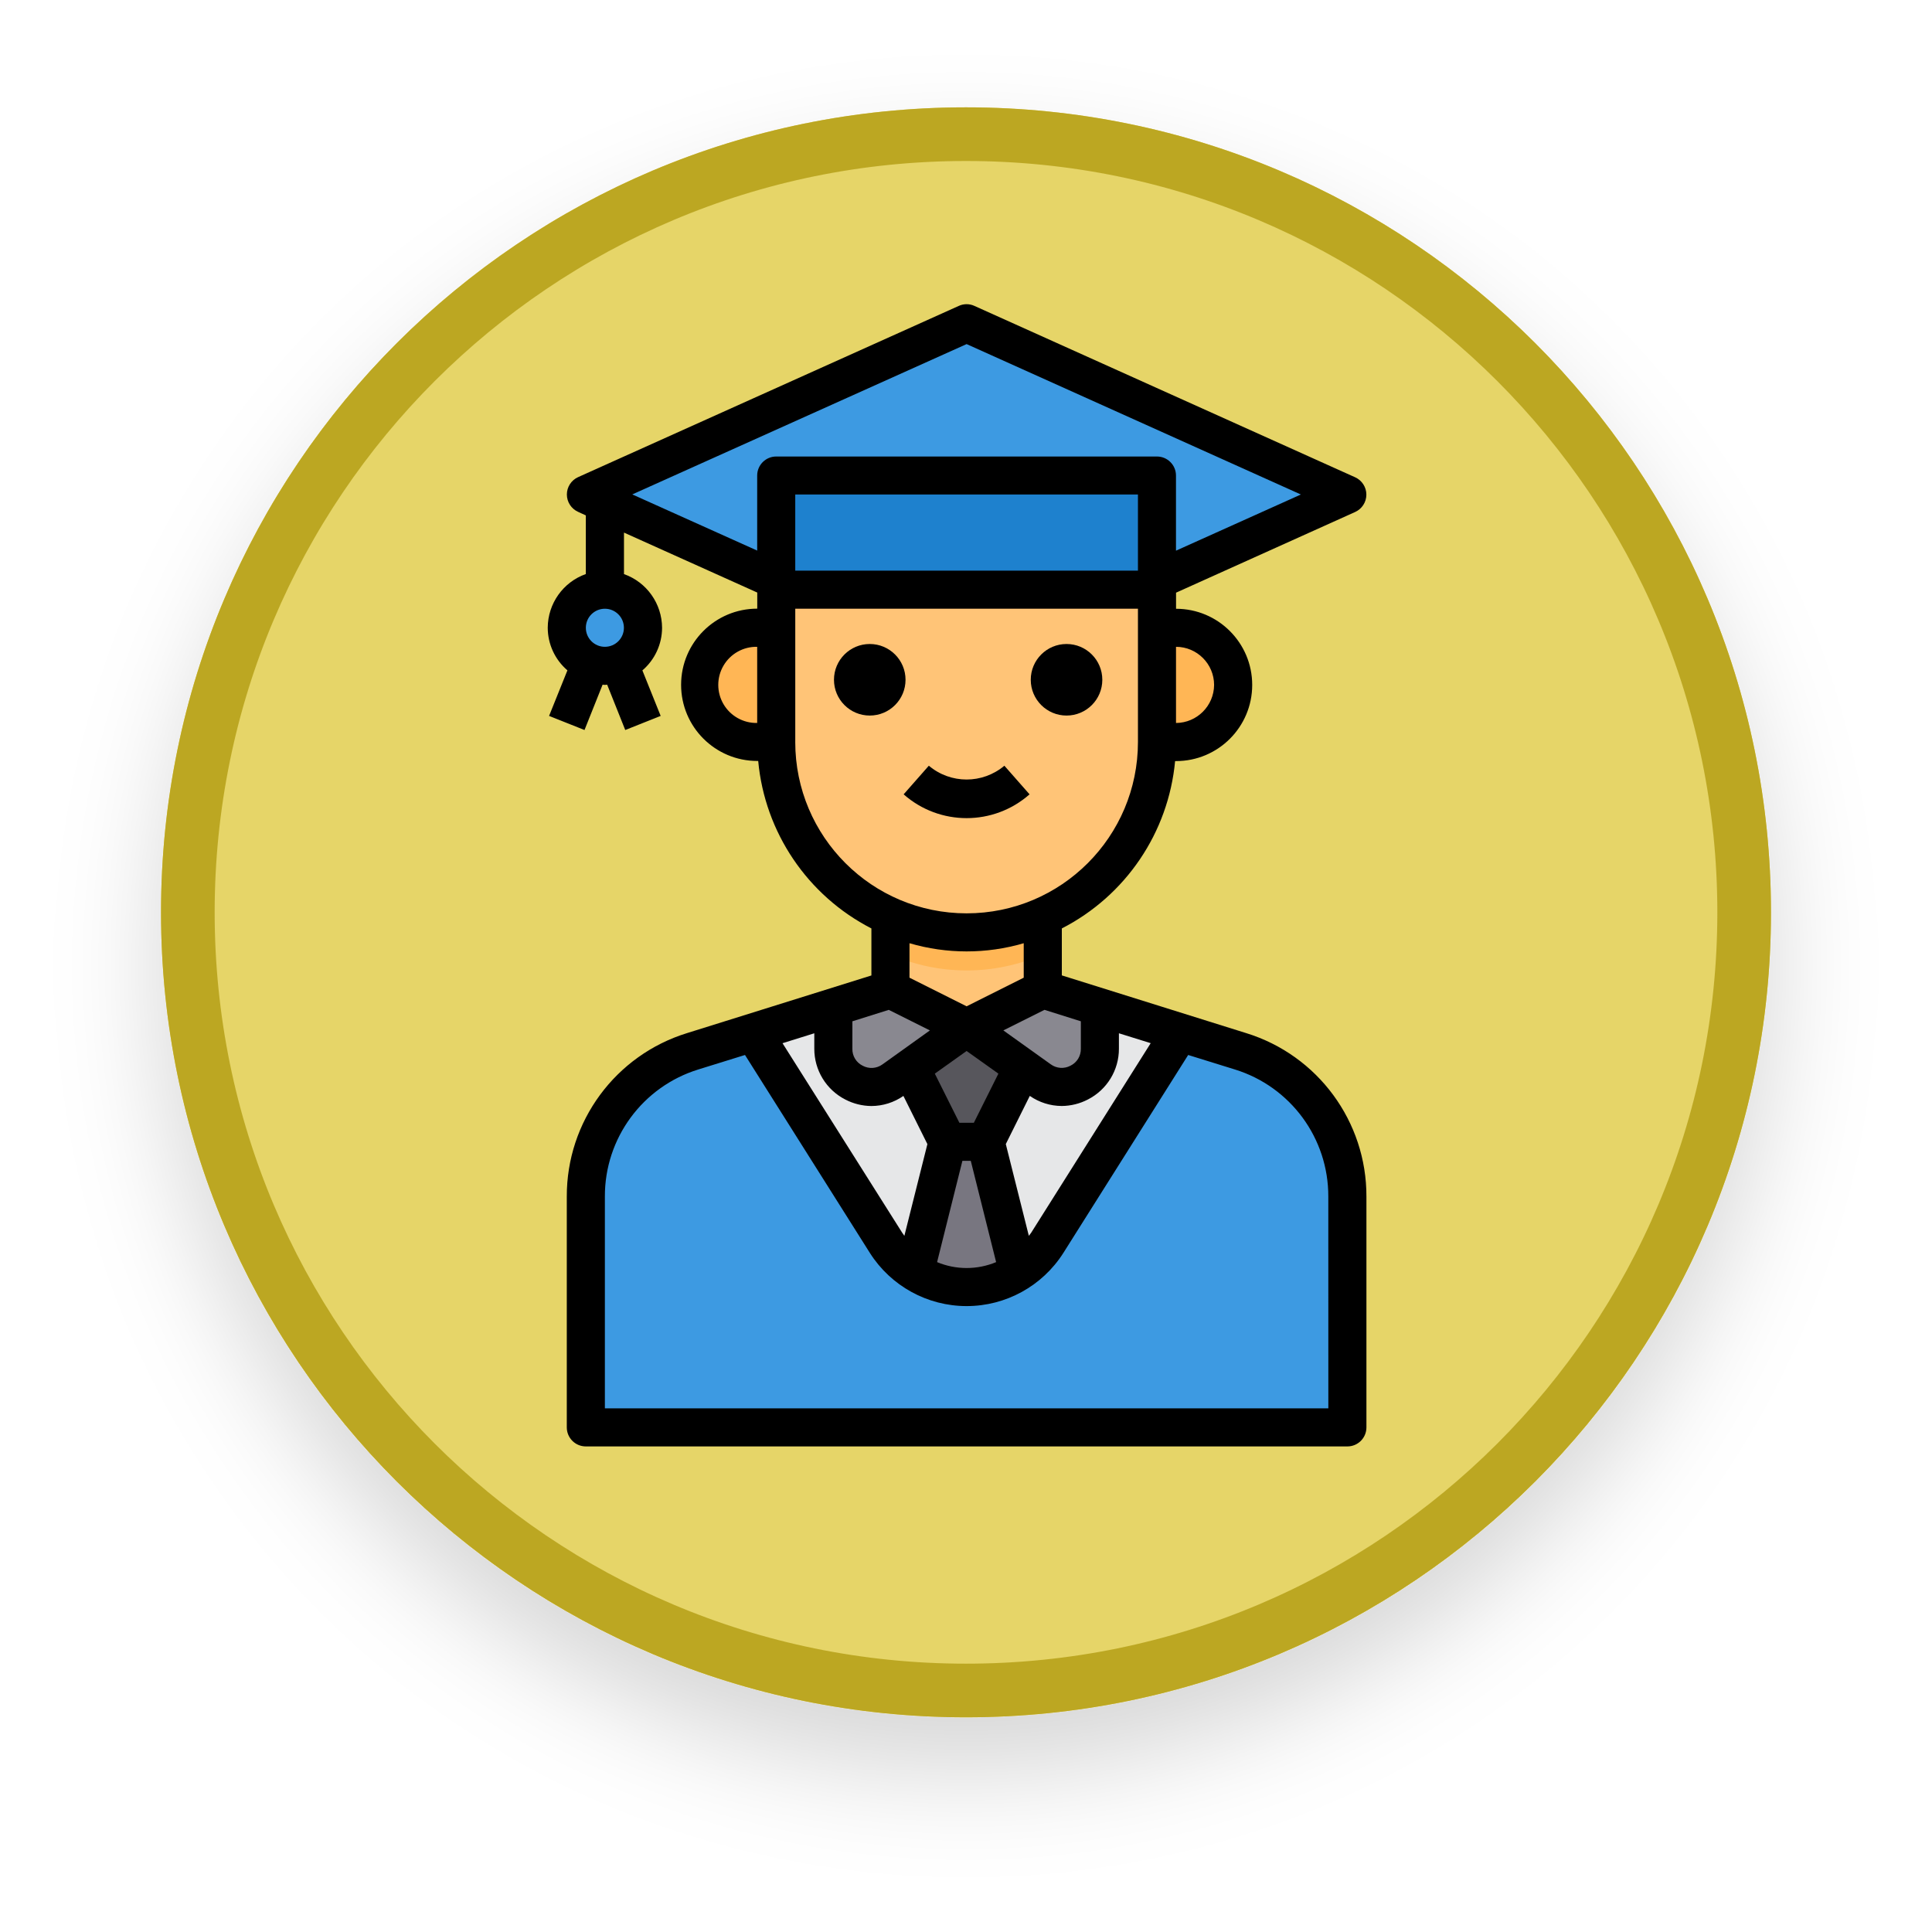
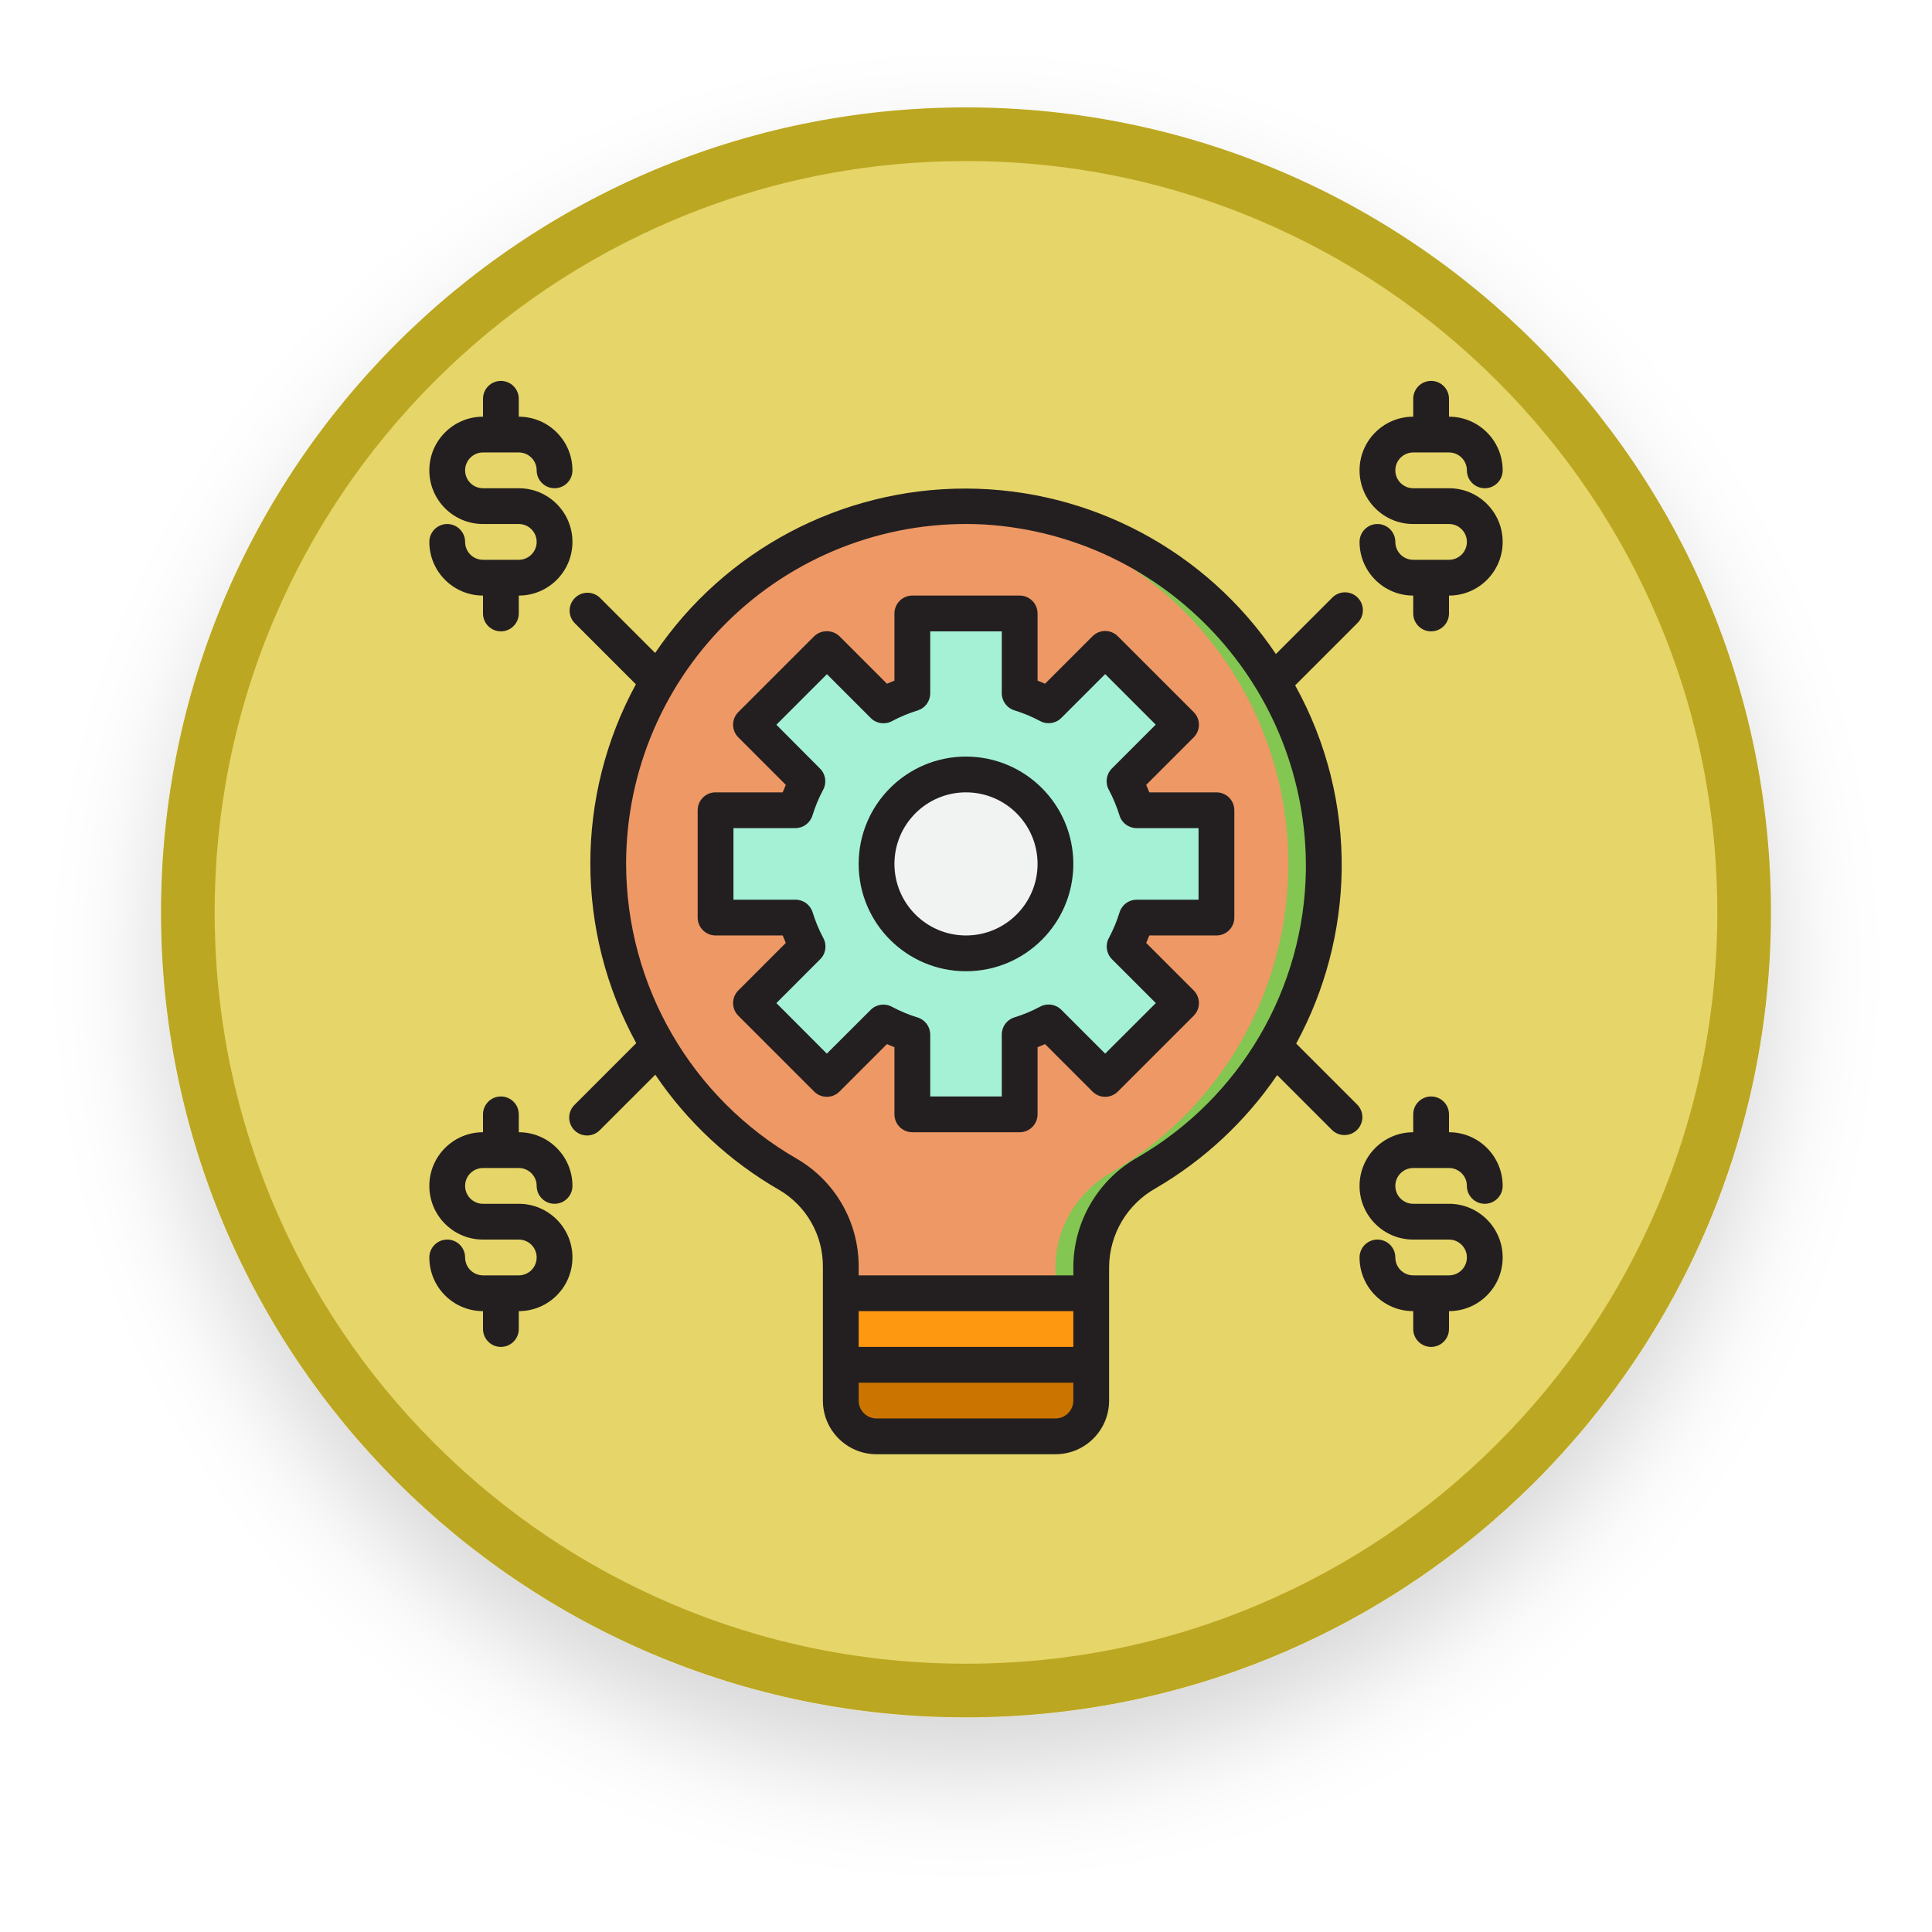
<svg xmlns="http://www.w3.org/2000/svg" width="108" height="108" viewBox="0 0 108 108">
  <defs>
    <filter id="Fondo" x="0" y="0" width="108" height="108" filterUnits="userSpaceOnUse">
      <feOffset dy="3" input="SourceAlpha" />
      <feGaussianBlur stdDeviation="3" result="blur" />
      <feFlood flood-opacity="0.161" />
      <feComposite operator="in" in2="blur" />
      <feComposite in="SourceGraphic" />
    </filter>
+     <clipPath id="clip-path">
+       <rect id="Rectángulo_408279" data-name="Rectángulo 408279" width="60" height="60" fill="none" />
+     </clipPath>
  </defs>
-   <g id="Icono" transform="translate(8.5 -689)">
-     <g transform="matrix(1, 0, 0, 1, -8.5, 689)" filter="url(#Fondo)">
-       <g id="Fondo-2" data-name="Fondo" transform="translate(9 6)" fill="#e6d567" stroke="#bca724" stroke-width="3">
-         <circle cx="45" cy="45" r="45" stroke="none" />
-         <circle cx="45" cy="45" r="43.5" fill="none" />
+   <g id="Grupo_1151821" data-name="Grupo 1151821" transform="translate(-326 -1373.707)">
+     <g transform="matrix(1, 0, 0, 1, 326, 1373.71)" filter="url(#Fondo)">
+       <g id="Fondo-2" data-name="Fondo" transform="translate(9 6)" fill="#e6d567">
+         <path d="M 45 88.5 C 39.127 88.5 33.43 87.35 28.068 85.082 C 22.889 82.891 18.236 79.755 14.241 75.759 C 10.245 71.764 7.109 67.111 4.918 61.932 C 2.65 56.57 1.5 50.873 1.5 45 C 1.5 39.127 2.65 33.43 4.918 28.068 C 7.109 22.889 10.245 18.236 14.241 14.241 C 18.236 10.245 22.889 7.109 28.068 4.918 C 33.43 2.65 39.127 1.5 45 1.5 C 50.873 1.5 56.57 2.65 61.932 4.918 C 67.111 7.109 71.764 10.245 75.759 14.241 C 79.755 18.236 82.891 22.889 85.082 28.068 C 87.35 33.43 88.5 39.127 88.5 45 C 88.5 50.873 87.35 56.57 85.082 61.932 C 82.891 67.111 79.755 71.764 75.759 75.759 C 71.764 79.755 67.111 82.891 61.932 85.082 C 56.57 87.35 50.873 88.5 45 88.5 Z" stroke="none" />
+         <path d="M 45 3 C 39.329 3 33.829 4.11 28.653 6.299 C 23.652 8.415 19.16 11.443 15.302 15.302 C 11.443 19.16 8.415 23.652 6.299 28.653 C 4.11 33.829 3 39.329 3 45 C 3 50.671 4.11 56.171 6.299 61.347 C 8.415 66.348 11.443 70.84 15.302 74.698 C 19.16 78.557 23.652 81.585 28.653 83.701 C 33.829 85.89 39.329 87 45 87 C 50.671 87 56.171 85.89 61.347 83.701 C 66.348 81.585 70.84 78.557 74.698 74.698 C 78.557 70.84 81.585 66.348 83.701 61.347 C 85.89 56.171 87 50.671 87 45 C 87 39.329 85.89 33.829 83.701 28.653 C 81.585 23.652 78.557 19.16 74.698 15.302 C 70.84 11.443 66.348 8.415 61.347 6.299 C 56.171 4.11 50.671 3 45 3 M 45 0 C 69.853 0 90 20.147 90 45 C 90 69.853 69.853 90 45 90 C 20.147 90 0 69.853 0 45 C 0 20.147 20.147 0 45 0 Z" stroke="none" fill="#bca724" />
      </g>
    </g>
-     <g id="Graduate-Mortarboard-Avatar-Education-Man" transform="translate(12.12 704)">
-       <path id="Trazado_986427" data-name="Trazado 986427" d="M36.514,33.16v5.151L32.257,40.44,28,38.311V33.16A10.583,10.583,0,0,0,36.514,33.16Z" transform="translate(1.157 2.002)" fill="#ffc477" />
-       <path id="Trazado_986428" data-name="Trazado 986428" d="M12,12.578,33.285,3,54.57,12.578,33.285,22.157l-20.221-9.1Z" transform="translate(0.129 0.064)" fill="#3d9ae2" />
-       <circle id="Elipse_11803" data-name="Elipse 11803" cx="2" cy="2" r="2" transform="translate(11 18)" fill="#3d9ae2" />
-       <path id="Trazado_986429" data-name="Trazado 986429" d="M29.31,42.363l-.947.681A2.129,2.129,0,0,1,25,41.31V39l3.193-1,4.257,2.129Z" transform="translate(0.964 2.313)" fill="#898890" />
-       <path id="Trazado_986430" data-name="Trazado 986430" d="M35.14,42.363,32,40.129,36.257,38l3.193,1V41.31a2.129,2.129,0,0,1-3.363,1.735Z" transform="translate(1.414 2.313)" fill="#898890" />
-       <path id="Trazado_986431" data-name="Trazado 986431" d="M35.329,42.235l-2.075,4.151H31.125L29.05,42.235,32.19,40Z" transform="translate(1.224 2.442)" fill="#57565c" />
-       <path id="Trazado_986432" data-name="Trazado 986432" d="M33.238,46l1.82,7.28a5.338,5.338,0,0,1-5.768,0L31.11,46Z" transform="translate(1.24 2.827)" fill="#787680" />
-       <path id="Trazado_986433" data-name="Trazado 986433" d="M25.271,41.249a2.129,2.129,0,0,0,3.363,1.735l.947-.681,2.075,4.151-1.82,7.28A5.138,5.138,0,0,1,28.219,52.1L20.79,40.334l4.481-1.394Z" transform="translate(0.693 2.374)" fill="#e6e7e8" />
-       <path id="Trazado_986434" data-name="Trazado 986434" d="M36.022,42.984a2.129,2.129,0,0,0,3.363-1.735V38.94l4.481,1.394L36.438,52.1a5.138,5.138,0,0,1-1.618,1.628L33,46.454,35.075,42.3Z" transform="translate(1.478 2.374)" fill="#e6e7e8" />
-       <path id="Trazado_986435" data-name="Trazado 986435" d="M48.6,41.314,45.215,40.25,37.787,52.021a5.138,5.138,0,0,1-1.618,1.628,5.338,5.338,0,0,1-5.768,0,5.138,5.138,0,0,1-1.618-1.628L21.355,40.25,17.97,41.314A8.5,8.5,0,0,0,12,49.435v12.9H54.57v-12.9A8.5,8.5,0,0,0,48.6,41.314Z" transform="translate(0.129 2.458)" fill="#3d9ae2" />
-       <path id="Trazado_986436" data-name="Trazado 986436" d="M23.321,19v6.386H21.193a3.193,3.193,0,1,1,0-6.386Z" transform="translate(0.514 1.092)" fill="#ffb655" />
-       <path id="Trazado_986437" data-name="Trazado 986437" d="M43.129,19a3.193,3.193,0,0,1,0,6.386H41V19Z" transform="translate(1.992 1.092)" fill="#ffb655" />
-       <path id="Trazado_986438" data-name="Trazado 986438" d="M36.514,33.16v3.193a10.583,10.583,0,0,1-8.514,0V33.16A10.583,10.583,0,0,0,36.514,33.16Z" transform="translate(1.157 2.002)" fill="#ffb655" />
-       <path id="Trazado_986439" data-name="Trazado 986439" d="M43.285,19.129v6.386a10.643,10.643,0,0,1-21.285,0V17H43.285Z" transform="translate(0.771 0.964)" fill="#ffc477" />
-       <rect id="Rectángulo_408249" data-name="Rectángulo 408249" width="21" height="6" transform="translate(23 12)" fill="#1e81ce" />
-       <path id="Trazado_986440" data-name="Trazado 986440" d="M49.037,42.75l-10.3-3.225V36.9a11.737,11.737,0,0,0,6.332-9.355h.053a4.257,4.257,0,0,0,0-8.514v-.9l10.015-4.512a1.064,1.064,0,0,0,0-1.937L33.85,2.1a1.042,1.042,0,0,0-.873,0L11.692,11.674a1.064,1.064,0,0,0,0,1.937l.436.2v3.278a3.2,3.2,0,0,0-2.129,3,3.144,3.144,0,0,0,1.1,2.384L10.074,25.02l1.98.788,1.011-2.533c.043,0,.085.011.128.011s.085-.011.128-.011l1.011,2.533,1.98-.788-1.022-2.544a3.144,3.144,0,0,0,1.1-2.384,3.2,3.2,0,0,0-2.129-3v-2.32l7.45,3.352v.9a4.257,4.257,0,0,0,0,8.514h.053A11.737,11.737,0,0,0,28.092,36.9v2.629L17.79,42.75a9.535,9.535,0,0,0-6.726,9.142v12.9a1.064,1.064,0,0,0,1.064,1.064H54.7a1.064,1.064,0,0,0,1.064-1.064v-12.9a9.535,9.535,0,0,0-6.726-9.142ZM13.193,21.157a1.064,1.064,0,1,1,1.064-1.064A1.064,1.064,0,0,1,13.193,21.157Zm8.514,4.257a2.129,2.129,0,1,1,0-4.257ZM41.928,43.623v-.862l1.777.553-6.684,10.6c-.043.053-.085.117-.128.17l-1.288-5.13,1.341-2.693a3.147,3.147,0,0,0,1.788.564,3.212,3.212,0,0,0,1.458-.362A3.178,3.178,0,0,0,41.928,43.623ZM39.8,42.091v1.533a1.03,1.03,0,0,1-.575.947,1.041,1.041,0,0,1-1.107-.075L35.468,42.6l2.3-1.149Zm-5.981,5.672h-.809l-1.373-2.746,1.777-1.266,1.777,1.266Zm1.245,7.79a4.289,4.289,0,0,1-3.3,0l1.415-5.662h.468Zm-1.65-14.3-3.193-1.6V37.727a11.366,11.366,0,0,0,6.386,0v1.926ZM42.992,16.9H23.835V12.643H42.992Zm4.257,6.386a2.144,2.144,0,0,1-2.129,2.129V21.157a2.135,2.135,0,0,1,2.129,2.129ZM21.707,11.578v4.2l-6.982-3.14L33.414,4.235,52.1,12.643l-6.982,3.14v-4.2a1.064,1.064,0,0,0-1.064-1.064H22.771A1.064,1.064,0,0,0,21.707,11.578Zm2.129,14.9v-7.45H42.992v7.45a9.578,9.578,0,1,1-19.157,0Zm3.193,15.613,2.033-.639,2.3,1.149L28.71,44.5a1.041,1.041,0,0,1-1.107.074,1.03,1.03,0,0,1-.575-.947Zm-2.129.67v.862a3.178,3.178,0,0,0,1.735,2.842,3.212,3.212,0,0,0,1.458.362,3.147,3.147,0,0,0,1.788-.564l1.341,2.693-1.288,5.13c-.032-.064-.085-.117-.117-.17l-6.694-10.6ZM53.635,63.727H13.193V51.892a7.411,7.411,0,0,1,5.226-7.109l2.607-.809,6.982,11.068a6.407,6.407,0,0,0,10.813,0L45.8,43.974l2.607.809a7.411,7.411,0,0,1,5.226,7.109Z" transform="translate(0 0)" />
-       <path id="Trazado_986441" data-name="Trazado 986441" d="M35.732,27.846l-1.408-1.6a3.274,3.274,0,0,1-4.223,0l-1.408,1.6A5.321,5.321,0,0,0,35.732,27.846Z" transform="translate(1.201 1.558)" />
-       <circle id="Elipse_11804" data-name="Elipse 11804" cx="2" cy="2" r="2" transform="translate(26 21)" />
-       <circle id="Elipse_11805" data-name="Elipse 11805" cx="2" cy="2" r="2" transform="translate(37 21)" />
+     <g id="Grupo_1151789" data-name="Grupo 1151789" transform="translate(350 1395)" clip-path="url(#clip-path)">
+       <path id="Trazado_986464" data-name="Trazado 986464" d="M50,27.36a19.932,19.932,0,0,1-9.9,16.9A6.138,6.138,0,0,0,37,49.52V51H23V49.51a5.944,5.944,0,0,0-2.95-5.16A19.934,19.934,0,0,1,10,27,20.009,20.009,0,0,1,31.11,7.03,20.154,20.154,0,0,1,50,27.36" fill="#ee9865" />
+       <path id="Trazado_986465" data-name="Trazado 986465" d="M31.11,7.03c-.672-.036-1.334-.028-1.991,0A19.991,19.991,0,0,1,38.1,44.26,6.138,6.138,0,0,0,35,49.52V51h2V49.52a6.138,6.138,0,0,1,3.1-5.26A20,20,0,0,0,31.11,7.03" fill="#83c651" />
+       <path id="Trazado_986466" data-name="Trazado 986466" d="M39.54,30a9.244,9.244,0,0,1-.68,1.62l3.16,3.16-4.24,4.24-3.16-3.16a9.244,9.244,0,0,1-1.62.68V41H27V36.54a9.244,9.244,0,0,1-1.62-.68l-3.16,3.16-4.24-4.24,3.16-3.16A9.244,9.244,0,0,1,20.46,30H16V24h4.46a9.244,9.244,0,0,1,.68-1.62l-3.16-3.16,4.24-4.24,3.16,3.16A9.244,9.244,0,0,1,27,17.46V13h6v4.46a9.244,9.244,0,0,1,1.62.68l3.16-3.16,4.24,4.24-3.16,3.16A9.244,9.244,0,0,1,39.54,24H44v6Z" fill="#a4f1d6" />
+       <path id="Trazado_986467" data-name="Trazado 986467" d="M30,32a5,5,0,1,0-5-5,5,5,0,0,0,5,5" fill="#f1f2f2" />
+       <path id="Trazado_986468" data-name="Trazado 986468" d="M23,57a2,2,0,0,0,2,2H35a2,2,0,0,0,2-2V55H23Z" fill="#cc7400" />
+       <rect id="Rectángulo_408278" data-name="Rectángulo 408278" width="14" height="4" transform="translate(23 51)" fill="#ff9811" />
+       <path id="Trazado_986469" data-name="Trazado 986469" d="M57,6H55a1,1,0,0,1,0-2h2a1,1,0,0,1,1,1,1,1,0,0,0,2,0,3,3,0,0,0-3-3V1a1,1,0,0,0-2,0V2a3,3,0,0,0,0,6h2a1,1,0,0,1,0,2H55a1,1,0,0,1-1-1,1,1,0,0,0-2,0,3,3,0,0,0,3,3v1a1,1,0,0,0,2,0V12a3,3,0,0,0,0-6" fill="#231f20" />
+       <path id="Trazado_986470" data-name="Trazado 986470" d="M55,44h2a1,1,0,0,1,1,1,1,1,0,0,0,2,0,3,3,0,0,0-3-3V41a1,1,0,0,0-2,0v1a3,3,0,0,0,0,6h2a1,1,0,0,1,0,2H55a1,1,0,0,1-1-1,1,1,0,0,0-2,0,3,3,0,0,0,3,3v1a1,1,0,0,0,2,0V52a3,3,0,0,0,0-6H55a1,1,0,0,1,0-2" fill="#231f20" />
+       <path id="Trazado_986471" data-name="Trazado 986471" d="M3,44H5a1,1,0,0,1,1,1,1,1,0,0,0,2,0,3,3,0,0,0-3-3V41a1,1,0,0,0-2,0v1a3,3,0,0,0,0,6H5a1,1,0,0,1,0,2H3a1,1,0,0,1-1-1,1,1,0,0,0-2,0,3,3,0,0,0,3,3v1a1,1,0,0,0,2,0V52a3,3,0,0,0,0-6H3a1,1,0,0,1,0-2" fill="#231f20" />
+       <path id="Trazado_986472" data-name="Trazado 986472" d="M5,10H3A1,1,0,0,1,2,9,1,1,0,0,0,0,9a3,3,0,0,0,3,3v1a1,1,0,0,0,2,0V12A3,3,0,0,0,5,6H3A1,1,0,0,1,3,4H5A1,1,0,0,1,6,5,1,1,0,0,0,8,5,3,3,0,0,0,5,2V1A1,1,0,0,0,3,1V2A3,3,0,0,0,3,8H5a1,1,0,0,1,0,2" fill="#231f20" />
+       <path id="Trazado_986473" data-name="Trazado 986473" d="M44,23H40.247c-.057-.144-.114-.283-.174-.418l2.655-2.655a1,1,0,0,0,0-1.414l-4.241-4.24a1,1,0,0,0-1.414,0l-2.654,2.654c-.136-.059-.275-.117-.419-.174V13a1,1,0,0,0-1-1H27a1,1,0,0,0-1,1v3.753c-.144.057-.283.115-.419.174l-2.654-2.654a1.029,1.029,0,0,0-1.414,0l-4.24,4.24a1,1,0,0,0,0,1.414l2.654,2.655c-.06.135-.117.274-.174.418H16a1,1,0,0,0-1,1v6a1,1,0,0,0,1,1h3.753c.057.144.114.283.174.418l-2.654,2.655a1,1,0,0,0,0,1.414l4.24,4.24a1,1,0,0,0,1.414,0l2.654-2.654c.136.059.275.117.419.174V41a1,1,0,0,0,1,1h6a1,1,0,0,0,1-1V37.247c.144-.057.283-.115.419-.174l2.654,2.654a1,1,0,0,0,1.414,0l4.241-4.24a1,1,0,0,0,0-1.414l-2.655-2.655c.06-.135.117-.274.174-.418H44a1,1,0,0,0,1-1V24a1,1,0,0,0-1-1m-1,6H39.54a1,1,0,0,0-.952.694,8.225,8.225,0,0,1-.6,1.446,1,1,0,0,0,.17,1.187l2.453,2.453L37.78,37.606l-2.453-2.453a1,1,0,0,0-1.188-.17,8.112,8.112,0,0,1-1.446.6A1,1,0,0,0,32,36.54V40H28V36.54a1,1,0,0,0-.693-.952,8.112,8.112,0,0,1-1.446-.6,1,1,0,0,0-1.188.17L22.22,37.606,19.4,34.78l2.452-2.453a1,1,0,0,0,.17-1.187,8.225,8.225,0,0,1-.6-1.446A1,1,0,0,0,20.46,29H17V25h3.46a1,1,0,0,0,.952-.694,8.225,8.225,0,0,1,.6-1.446,1,1,0,0,0-.17-1.187L19.4,19.22l2.825-2.826,2.453,2.453a1,1,0,0,0,1.188.17,8.112,8.112,0,0,1,1.446-.6A1,1,0,0,0,28,17.46V14h4v3.46a1,1,0,0,0,.693.952,8.112,8.112,0,0,1,1.446.6,1,1,0,0,0,1.188-.17l2.453-2.453,2.826,2.826-2.453,2.453a1,1,0,0,0-.17,1.187,8.225,8.225,0,0,1,.6,1.446A1,1,0,0,0,39.54,25H43Z" fill="#231f20" />
+       <path id="Trazado_986474" data-name="Trazado 986474" d="M30,21a6,6,0,1,0,6,6,6.006,6.006,0,0,0-6-6m0,10a4,4,0,1,1,4-4,4,4,0,0,1-4,4" fill="#231f20" />
+       <path id="Trazado_986475" data-name="Trazado 986475" d="M51.877,40.463l-3.419-3.42A20.96,20.96,0,0,0,51,27.376a20.692,20.692,0,0,0-2.6-10.358l3.481-3.481a1,1,0,1,0-1.414-1.414l-3.144,3.144a20.935,20.935,0,0,0-34.7-.059L9.537,12.123a1,1,0,0,0-1.414,1.414l3.423,3.423a20.957,20.957,0,0,0,.02,20.06L8.123,40.463a1,1,0,1,0,1.414,1.414l3.094-3.093a20.987,20.987,0,0,0,6.923,6.438A4.942,4.942,0,0,1,22,49.515V57a3,3,0,0,0,3,3H35a3,3,0,0,0,3-3V49.517a5.091,5.091,0,0,1,2.611-4.39,21.048,21.048,0,0,0,6.781-6.321l3.071,3.071a1,1,0,0,0,1.414-1.414M36,57a1,1,0,0,1-1,1H25a1,1,0,0,1-1-1V56H36Zm0-3H24V52H36Zm3.6-10.6A7.074,7.074,0,0,0,36,49.517V50H24v-.485a6.948,6.948,0,0,0-3.45-6.028A19.058,19.058,0,0,1,11,27,19,19,0,0,1,31.056,8.028,19.154,19.154,0,0,1,49,27.341,18.869,18.869,0,0,1,39.6,43.4" fill="#231f20" />
    </g>
  </g>
</svg>
